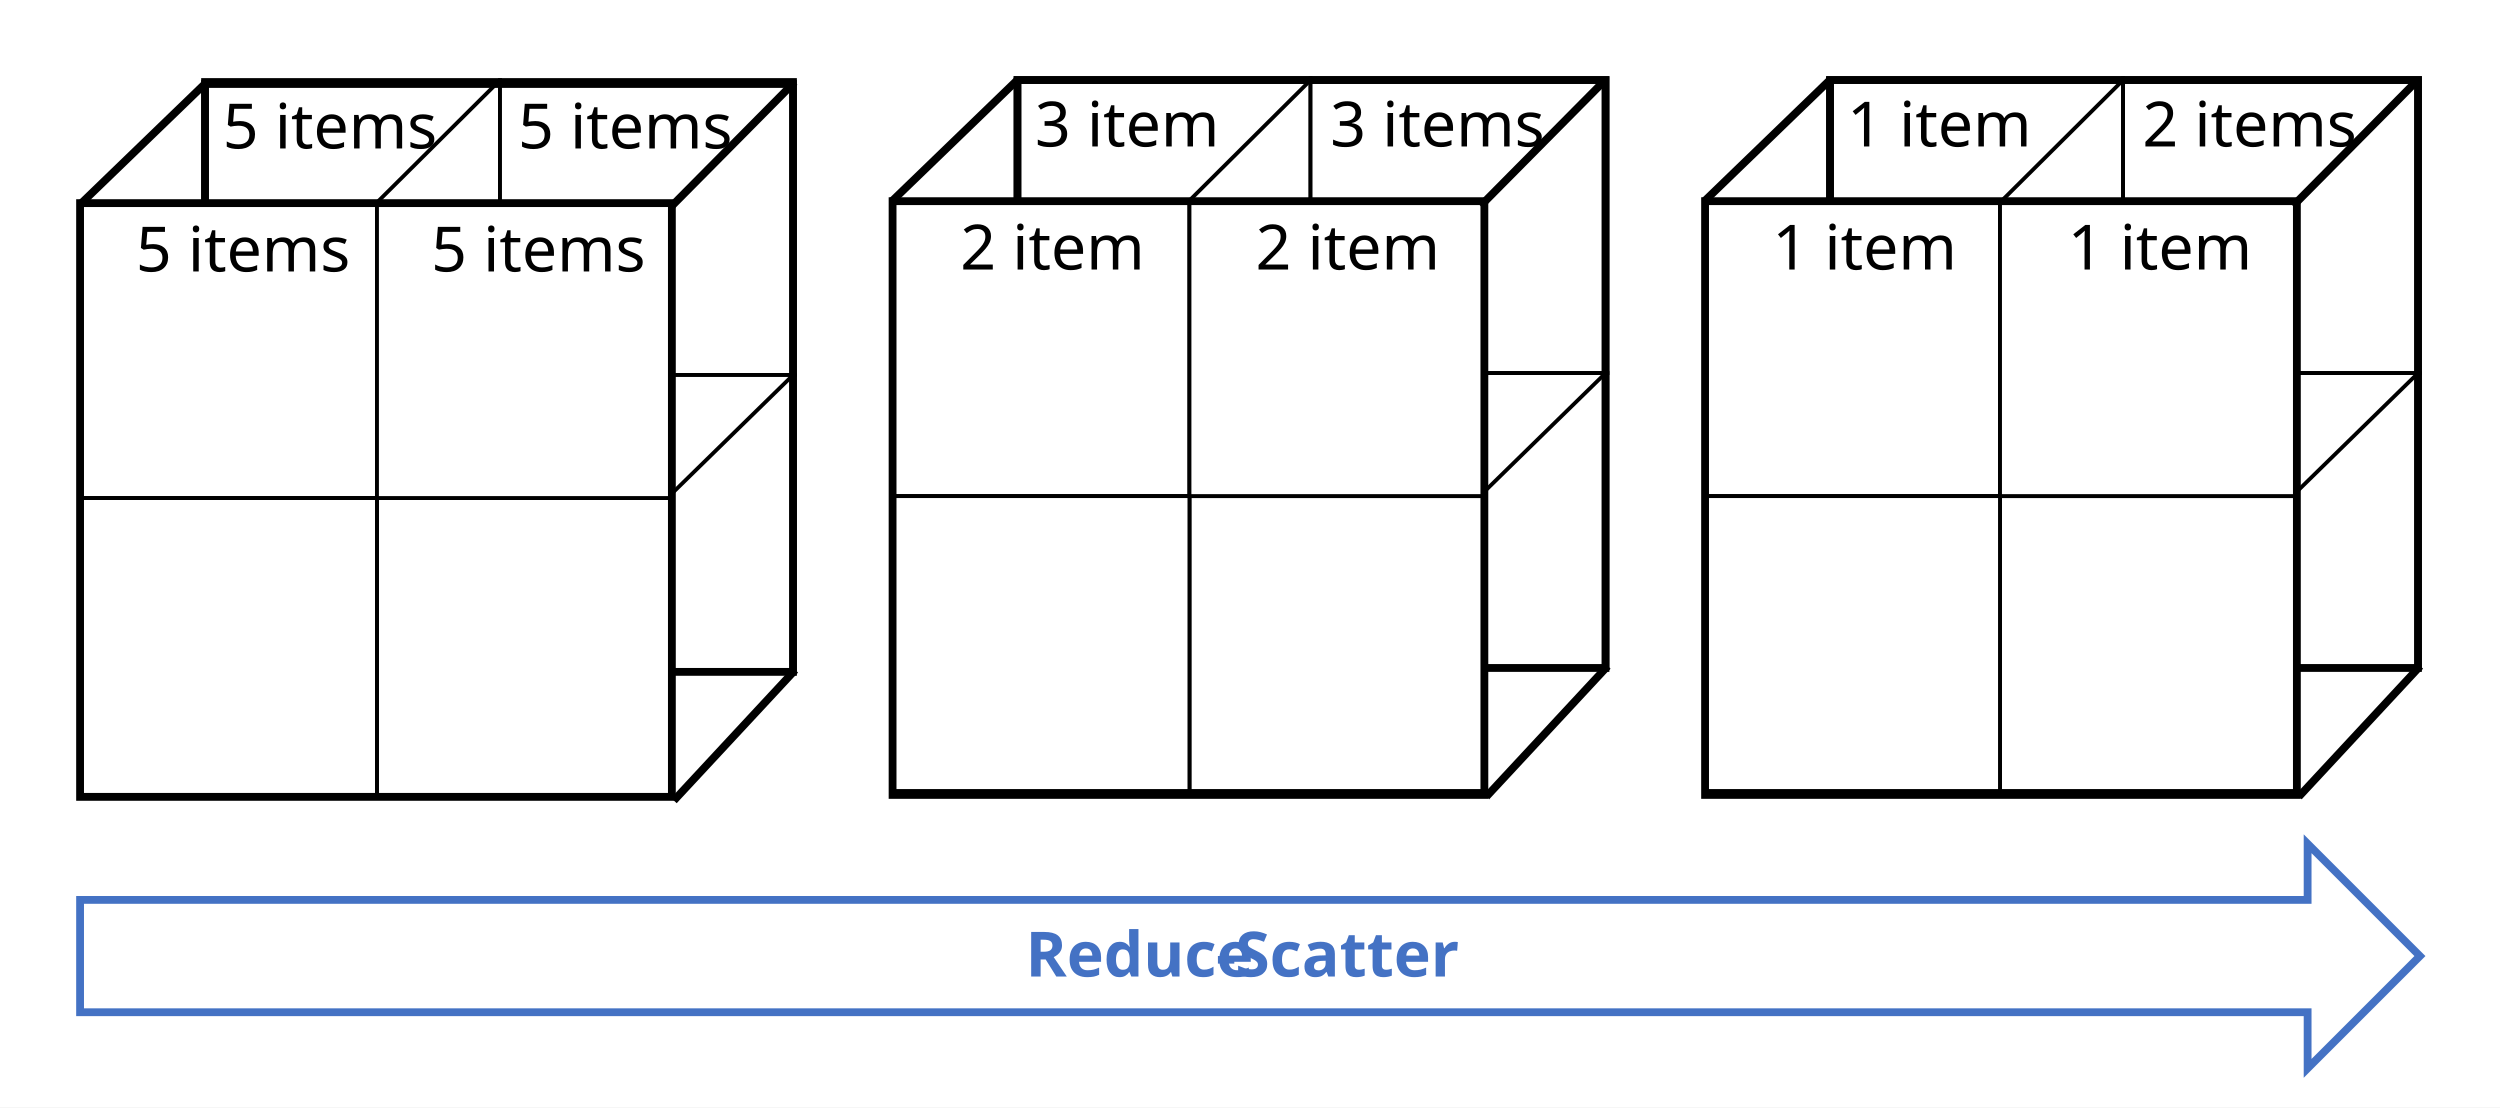
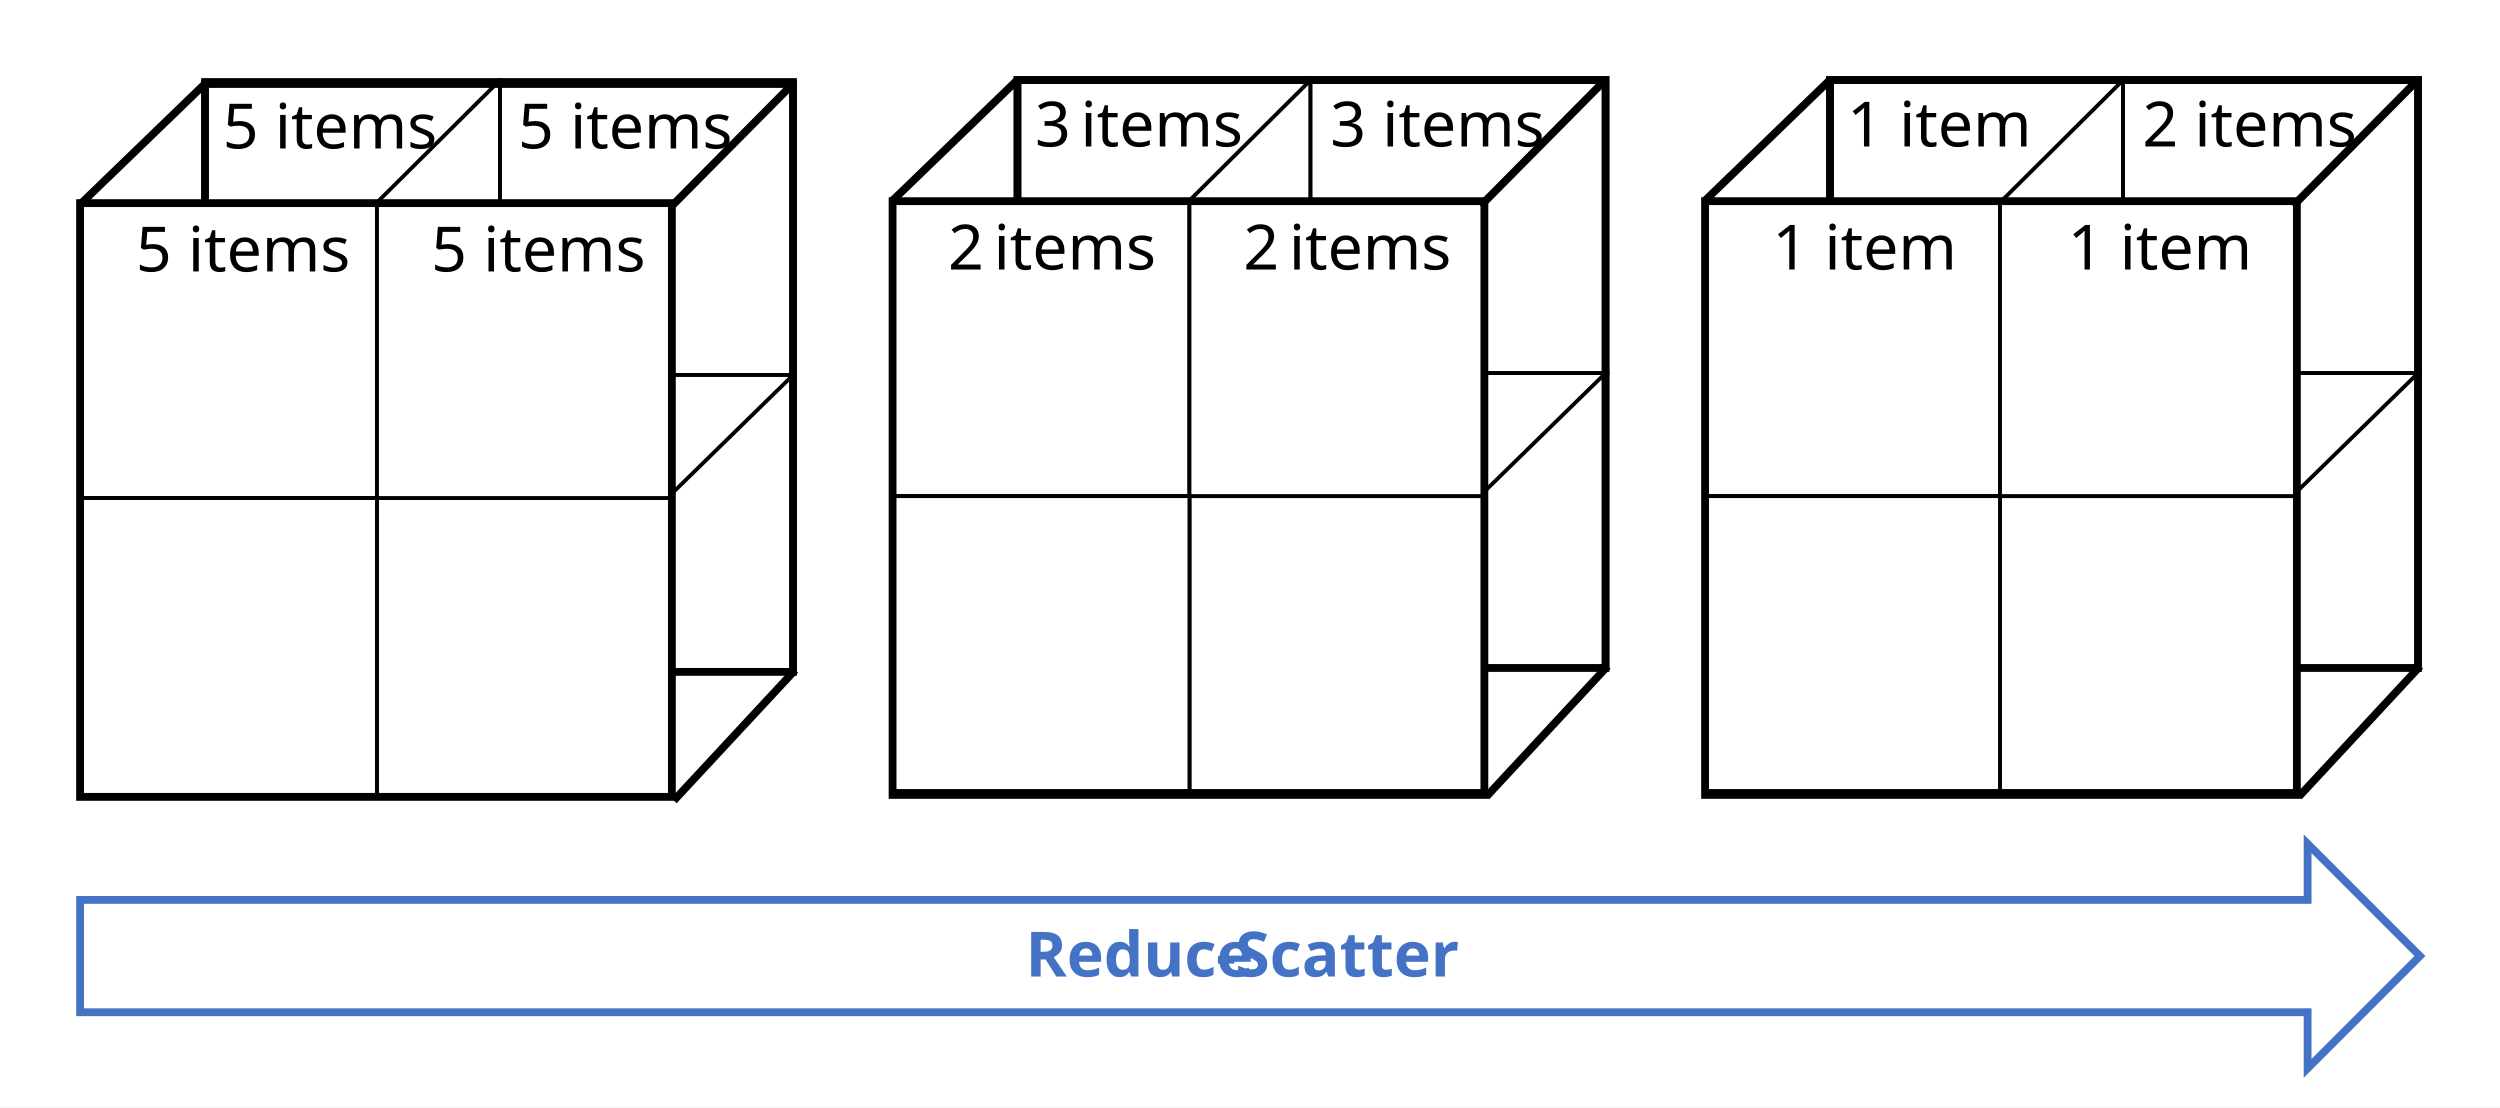
<svg xmlns="http://www.w3.org/2000/svg" width="1280" height="567" overflow="hidden">
  <defs>
    <clipPath id="clip0">
      <rect x="0" y="0" width="1280" height="567" />
    </clipPath>
  </defs>
  <g clip-path="url(#clip0)">
    <rect x="0" y="0" width="1280" height="567" fill="#FFFFFF" />
    <rect x="104" y="41" width="152" height="151" stroke="#000000" stroke-width="2" stroke-miterlimit="8" fill="#FFFFFF" />
    <text font-family="Calibri,Calibri_MSFontService,sans-serif" font-weight="400" font-size="32" transform="translate(114.087 76)">5 items</text>
    <rect x="104" y="192" width="152" height="152" stroke="#000000" stroke-width="2" stroke-miterlimit="8" fill="#FFFFFF" />
    <rect x="256" y="41" width="151" height="151" stroke="#000000" stroke-width="2" stroke-miterlimit="8" fill="#FFFFFF" />
    <text font-family="Calibri,Calibri_MSFontService,sans-serif" font-weight="400" font-size="32" transform="translate(265.268 76)">5 items</text>
    <rect x="256" y="192" width="151" height="152" stroke="#000000" stroke-width="2" stroke-miterlimit="8" fill="#FFFFFF" />
    <rect x="105" y="43" width="301" height="301" stroke="#000000" stroke-width="4" stroke-miterlimit="8" fill="none" />
    <rect x="193" y="255" width="151" height="152" stroke="#000000" stroke-width="2" stroke-miterlimit="8" fill="#FFFFFF" />
    <rect x="41" y="104" width="152" height="151" stroke="#000000" stroke-width="2" stroke-miterlimit="8" fill="#FFFFFF" />
    <text font-family="Calibri,Calibri_MSFontService,sans-serif" font-weight="400" font-size="32" transform="translate(69.5916 139)">5 items</text>
    <rect x="41" y="255" width="152" height="152" stroke="#000000" stroke-width="2" stroke-miterlimit="8" fill="#FFFFFF" />
    <rect x="193" y="104" width="151" height="151" stroke="#000000" stroke-width="2" stroke-miterlimit="8" fill="#FFFFFF" />
    <text font-family="Calibri,Calibri_MSFontService,sans-serif" font-weight="400" font-size="32" transform="translate(220.773 139)">5 items</text>
    <path d="M0 0 63.84 61.673" stroke="#000000" stroke-width="4" stroke-miterlimit="8" fill="none" fill-rule="evenodd" transform="matrix(1 0 0 -1 41 104.673)" />
    <path d="M0 0 63.84 64.433" stroke="#000000" stroke-width="4" stroke-miterlimit="8" fill="none" fill-rule="evenodd" transform="matrix(1 0 0 -1 343 106.433)" />
    <path d="M0 0 62.144 66.891" stroke="#000000" stroke-width="4" stroke-miterlimit="8" fill="none" fill-rule="evenodd" transform="matrix(1 0 0 -1 345 409.891)" />
    <rect x="41" y="104" width="303" height="304" stroke="#000000" stroke-width="4" stroke-miterlimit="8" fill="none" />
    <path d="M0 0 62.021 61.673" stroke="#000000" stroke-width="2" stroke-miterlimit="8" fill="none" fill-rule="evenodd" transform="matrix(1 0 0 -1 193 103.673)" />
    <path d="M0 0 63.071 61.673" stroke="#000000" stroke-width="2" stroke-miterlimit="8" fill="none" fill-rule="evenodd" transform="matrix(1 0 0 -1 343 253.673)" />
    <rect x="520" y="40" width="151" height="151" stroke="#000000" stroke-width="2" stroke-miterlimit="8" fill="#FFFFFF" />
-     <text font-family="Calibri,Calibri_MSFontService,sans-serif" font-weight="400" font-size="32" transform="translate(529.915 75)">3 item</text>
+     <text font-family="Calibri,Calibri_MSFontService,sans-serif" font-weight="400" font-size="32" transform="translate(529.915 75)">3 <tspan font-size="32" x="23.333" y="0">items</tspan>
+     </text>
    <rect x="520" y="191" width="151" height="151" stroke="#000000" stroke-width="2" stroke-miterlimit="8" fill="#FFFFFF" />
    <rect x="671" y="40" width="152" height="151" stroke="#000000" stroke-width="2" stroke-miterlimit="8" fill="#FFFFFF" />
    <text font-family="Calibri,Calibri_MSFontService,sans-serif" font-weight="400" font-size="32" transform="translate(681.096 75)">3 items</text>
    <rect x="671" y="191" width="152" height="151" stroke="#000000" stroke-width="2" stroke-miterlimit="8" fill="#FFFFFF" />
    <rect x="521" y="41" width="301" height="301" stroke="#000000" stroke-width="4" stroke-miterlimit="8" fill="none" />
    <rect x="609" y="254" width="151" height="151" stroke="#000000" stroke-width="2" stroke-miterlimit="8" fill="#FFFFFF" />
    <rect x="457" y="103" width="152" height="151" stroke="#000000" stroke-width="2" stroke-miterlimit="8" fill="#FFFFFF" />
-     <text font-family="Calibri,Calibri_MSFontService,sans-serif" font-weight="400" font-size="32" transform="translate(491.67 138)">2 item</text>
+     <text font-family="Calibri,Calibri_MSFontService,sans-serif" font-weight="400" font-size="32" transform="translate(485.42 138)">2 <tspan font-size="32" x="23.333" y="0">items</tspan>
+     </text>
    <rect x="457" y="254" width="152" height="151" stroke="#000000" stroke-width="2" stroke-miterlimit="8" fill="#FFFFFF" />
    <rect x="609" y="103" width="151" height="151" stroke="#000000" stroke-width="2" stroke-miterlimit="8" fill="#FFFFFF" />
-     <text font-family="Calibri,Calibri_MSFontService,sans-serif" font-weight="400" font-size="32" transform="translate(642.851 138)">2 item</text>
+     <text font-family="Calibri,Calibri_MSFontService,sans-serif" font-weight="400" font-size="32" transform="translate(636.601 138)">2 <tspan font-size="32" x="23.333" y="0">items</tspan>
+     </text>
    <path d="M0 0 63.84 61.673" stroke="#000000" stroke-width="4" stroke-miterlimit="8" fill="none" fill-rule="evenodd" transform="matrix(1 0 0 -1 457 102.673)" />
    <path d="M0 0 63.84 64.433" stroke="#000000" stroke-width="4" stroke-miterlimit="8" fill="none" fill-rule="evenodd" transform="matrix(1 0 0 -1 758 105.433)" />
    <path d="M0 0 62.144 66.891" stroke="#000000" stroke-width="4" stroke-miterlimit="8" fill="none" fill-rule="evenodd" transform="matrix(1 0 0 -1 761 407.891)" />
    <rect x="457" y="103" width="303" height="304" stroke="#000000" stroke-width="4" stroke-miterlimit="8" fill="none" />
    <path d="M0 0 62.021 61.673" stroke="#000000" stroke-width="2" stroke-miterlimit="8" fill="none" fill-rule="evenodd" transform="matrix(1 0 0 -1 609 102.673)" />
    <path d="M0 0 63.071 61.673" stroke="#000000" stroke-width="2" stroke-miterlimit="8" fill="none" fill-rule="evenodd" transform="matrix(1 0 0 -1 759 252.673)" />
    <rect x="936" y="40" width="151" height="151" stroke="#000000" stroke-width="2" stroke-miterlimit="8" fill="#FFFFFF" />
    <text font-family="Calibri,Calibri_MSFontService,sans-serif" font-weight="400" font-size="32" transform="translate(945.744 75)">1 item</text>
    <rect x="936" y="191" width="151" height="151" stroke="#000000" stroke-width="2" stroke-miterlimit="8" fill="#FFFFFF" />
    <rect x="1087" y="40" width="152" height="151" stroke="#000000" stroke-width="2" stroke-miterlimit="8" fill="#FFFFFF" />
    <text font-family="Calibri,Calibri_MSFontService,sans-serif" font-weight="400" font-size="32" transform="translate(1096.92 75)">2 items</text>
    <rect x="1087" y="191" width="152" height="151" stroke="#000000" stroke-width="2" stroke-miterlimit="8" fill="#FFFFFF" />
    <rect x="937" y="41" width="301" height="301" stroke="#000000" stroke-width="4" stroke-miterlimit="8" fill="none" />
    <rect x="1024" y="254" width="152" height="151" stroke="#000000" stroke-width="2" stroke-miterlimit="8" fill="#FFFFFF" />
    <rect x="873" y="103" width="151" height="151" stroke="#000000" stroke-width="2" stroke-miterlimit="8" fill="#FFFFFF" />
    <text font-family="Calibri,Calibri_MSFontService,sans-serif" font-weight="400" font-size="32" transform="translate(907.499 138)">1 item</text>
    <rect x="873" y="254" width="151" height="151" stroke="#000000" stroke-width="2" stroke-miterlimit="8" fill="#FFFFFF" />
    <rect x="1024" y="103" width="152" height="151" stroke="#000000" stroke-width="2" stroke-miterlimit="8" fill="#FFFFFF" />
    <text font-family="Calibri,Calibri_MSFontService,sans-serif" font-weight="400" font-size="32" transform="translate(1058.68 138)">1 item</text>
    <path d="M0 0 63.84 61.673" stroke="#000000" stroke-width="4" stroke-miterlimit="8" fill="none" fill-rule="evenodd" transform="matrix(1 0 0 -1 873 102.673)" />
    <path d="M0 0 63.84 64.433" stroke="#000000" stroke-width="4" stroke-miterlimit="8" fill="none" fill-rule="evenodd" transform="matrix(1 0 0 -1 1174 105.433)" />
    <path d="M0 0 62.144 66.891" stroke="#000000" stroke-width="4" stroke-miterlimit="8" fill="none" fill-rule="evenodd" transform="matrix(1 0 0 -1 1177 407.891)" />
    <rect x="873" y="103" width="303" height="304" stroke="#000000" stroke-width="4" stroke-miterlimit="8" fill="none" />
    <path d="M0 0 62.021 61.673" stroke="#000000" stroke-width="2" stroke-miterlimit="8" fill="none" fill-rule="evenodd" transform="matrix(1 0 0 -1 1025 102.673)" />
    <path d="M0 0 63.071 61.673" stroke="#000000" stroke-width="2" stroke-miterlimit="8" fill="none" fill-rule="evenodd" transform="matrix(1 0 0 -1 1175 252.673)" />
    <path d="M41 460.75 1181.5 460.75 1181.5 432 1239 489.5 1181.5 547 1181.5 518.25 41 518.25Z" stroke="#4472C4" stroke-width="4" stroke-miterlimit="8" fill="#FFFFFF" fill-rule="evenodd" />
-     <text fill="#4472C4" font-family="Calibri,Calibri_MSFontService,sans-serif" font-weight="700" font-size="32" transform="translate(525.089 500)">Reduce<tspan x="97.533" y="0">-</tspan>
-       <tspan x="107.367" y="0">Scatter</tspan>
+     <text fill="#4472C4" font-family="Calibri,Calibri_MSFontService,sans-serif" font-weight="700" font-size="32" transform="translate(525.089 500)">Reduce<tspan font-size="32" x="97.533" y="0">-</tspan>
+       <tspan font-size="32" x="107.367" y="0">Scatter</tspan>
    </text>
  </g>
</svg>
